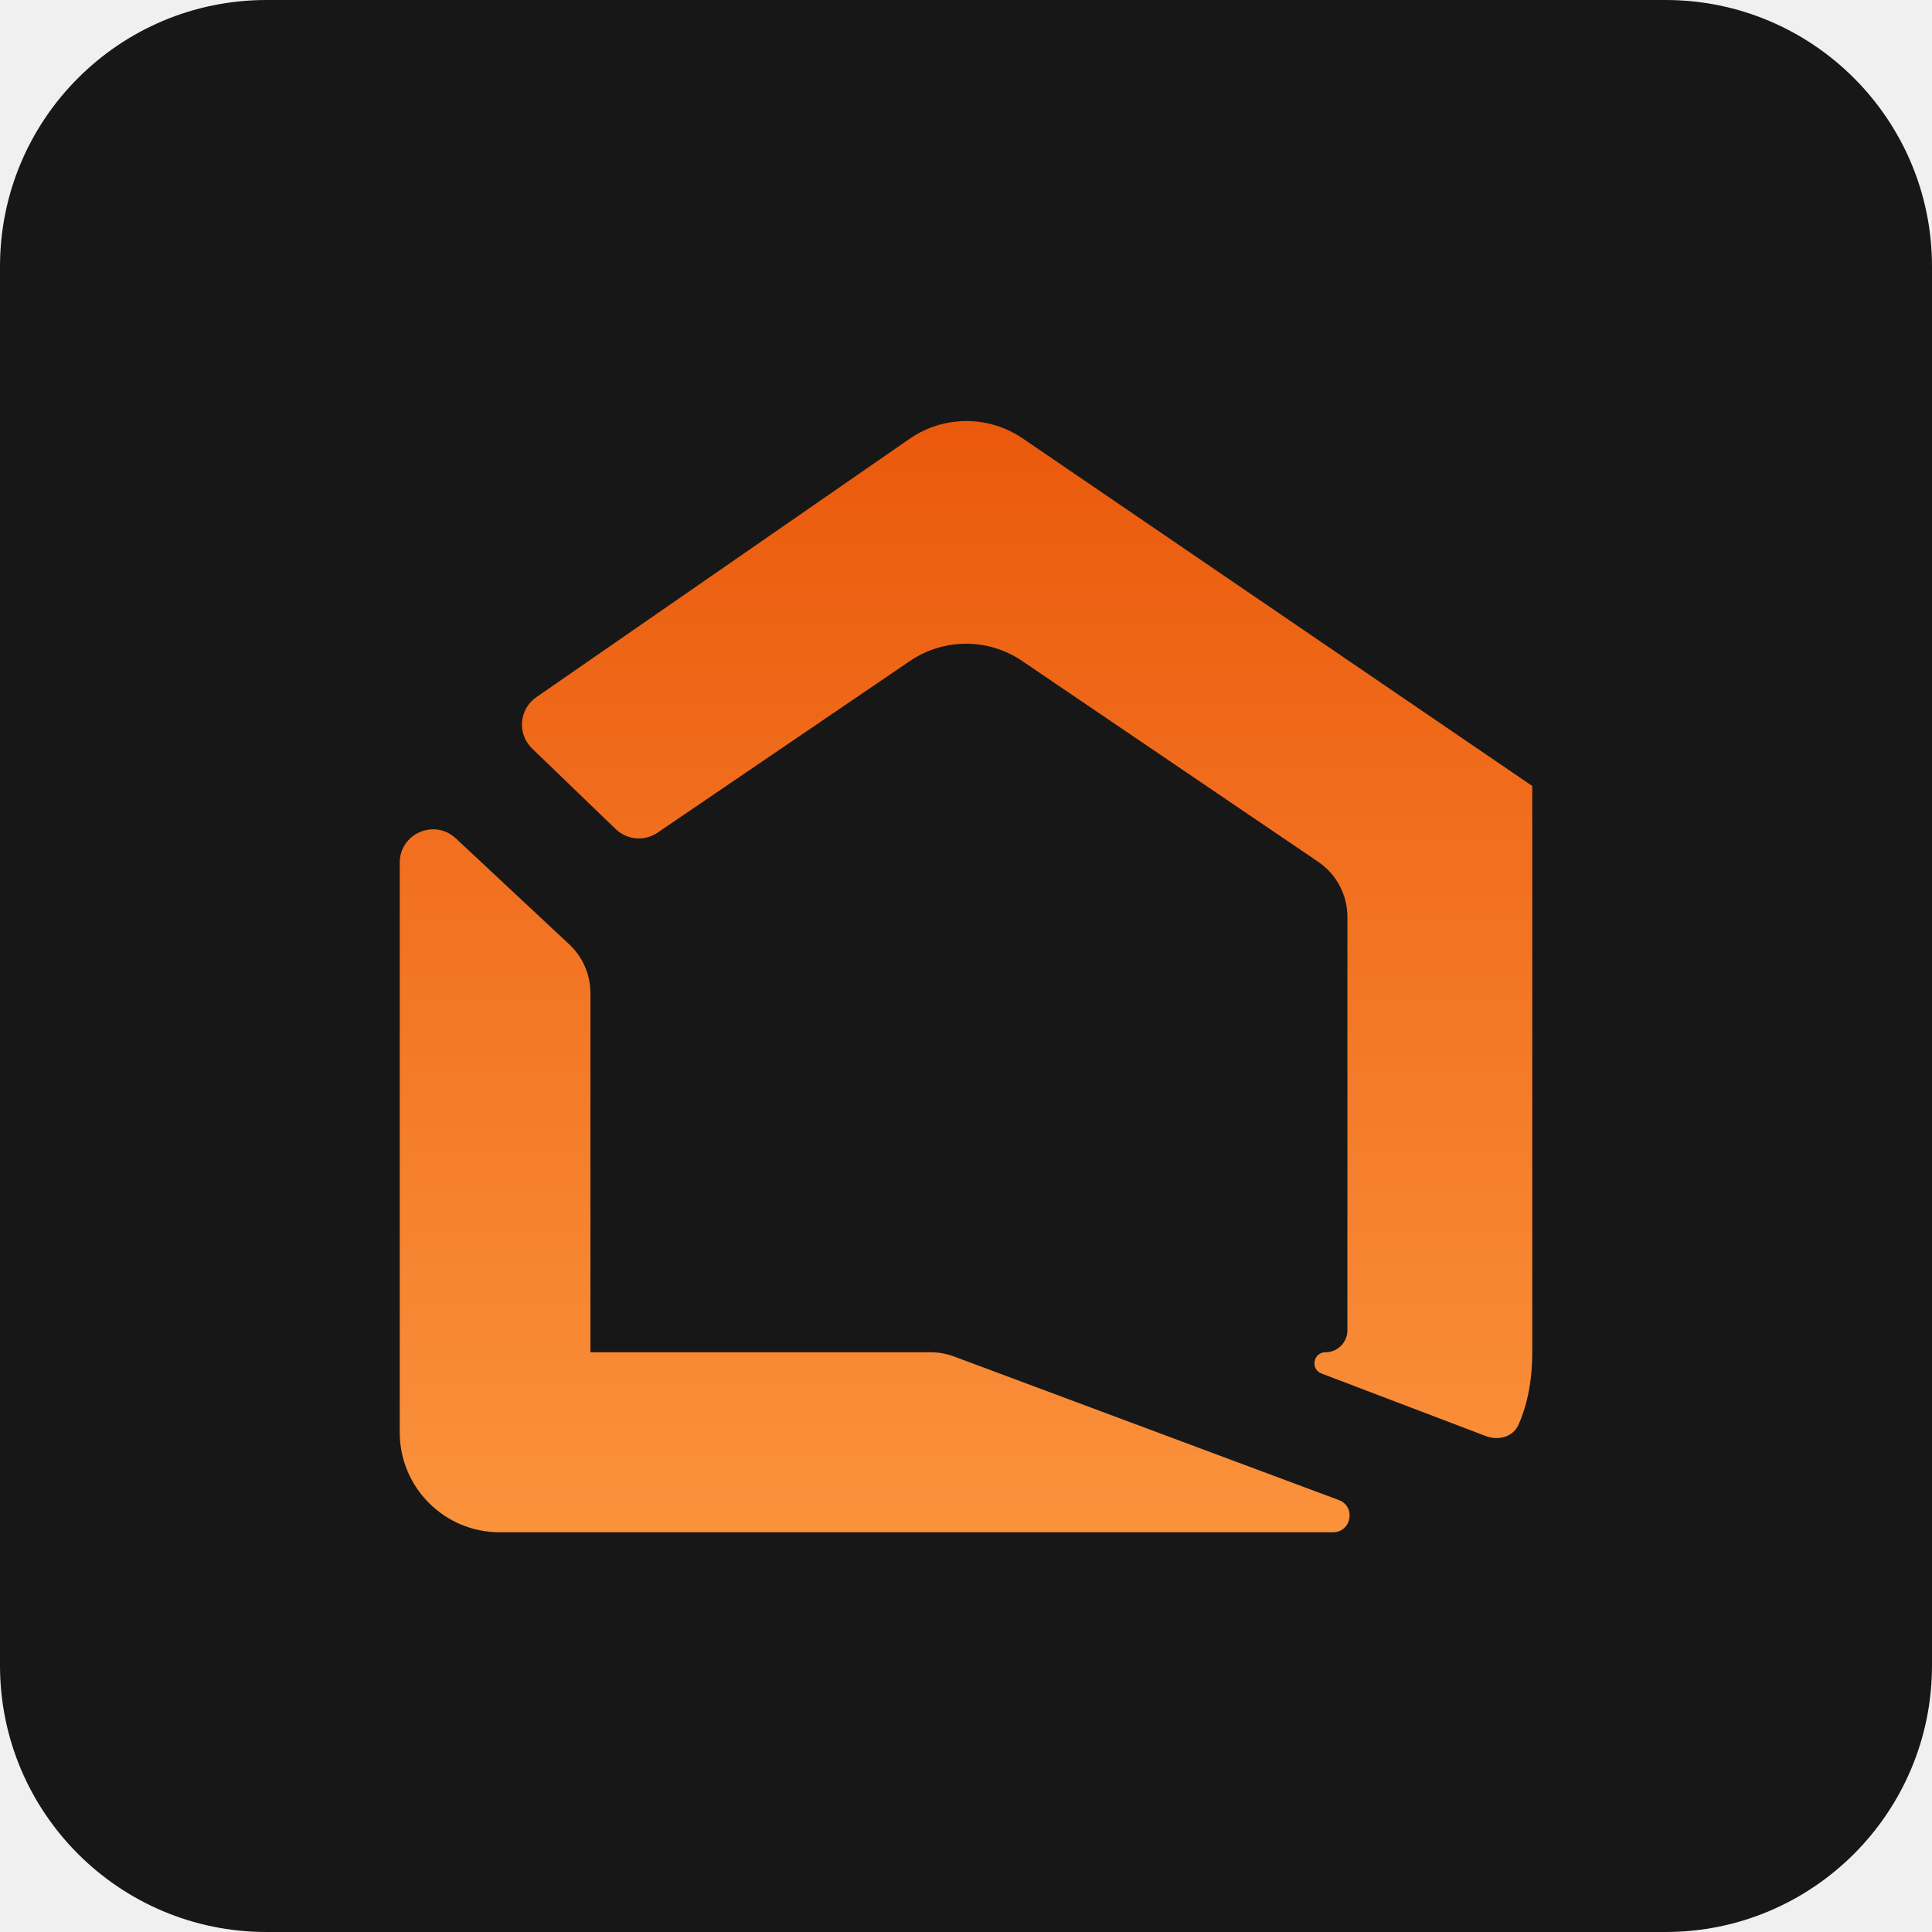
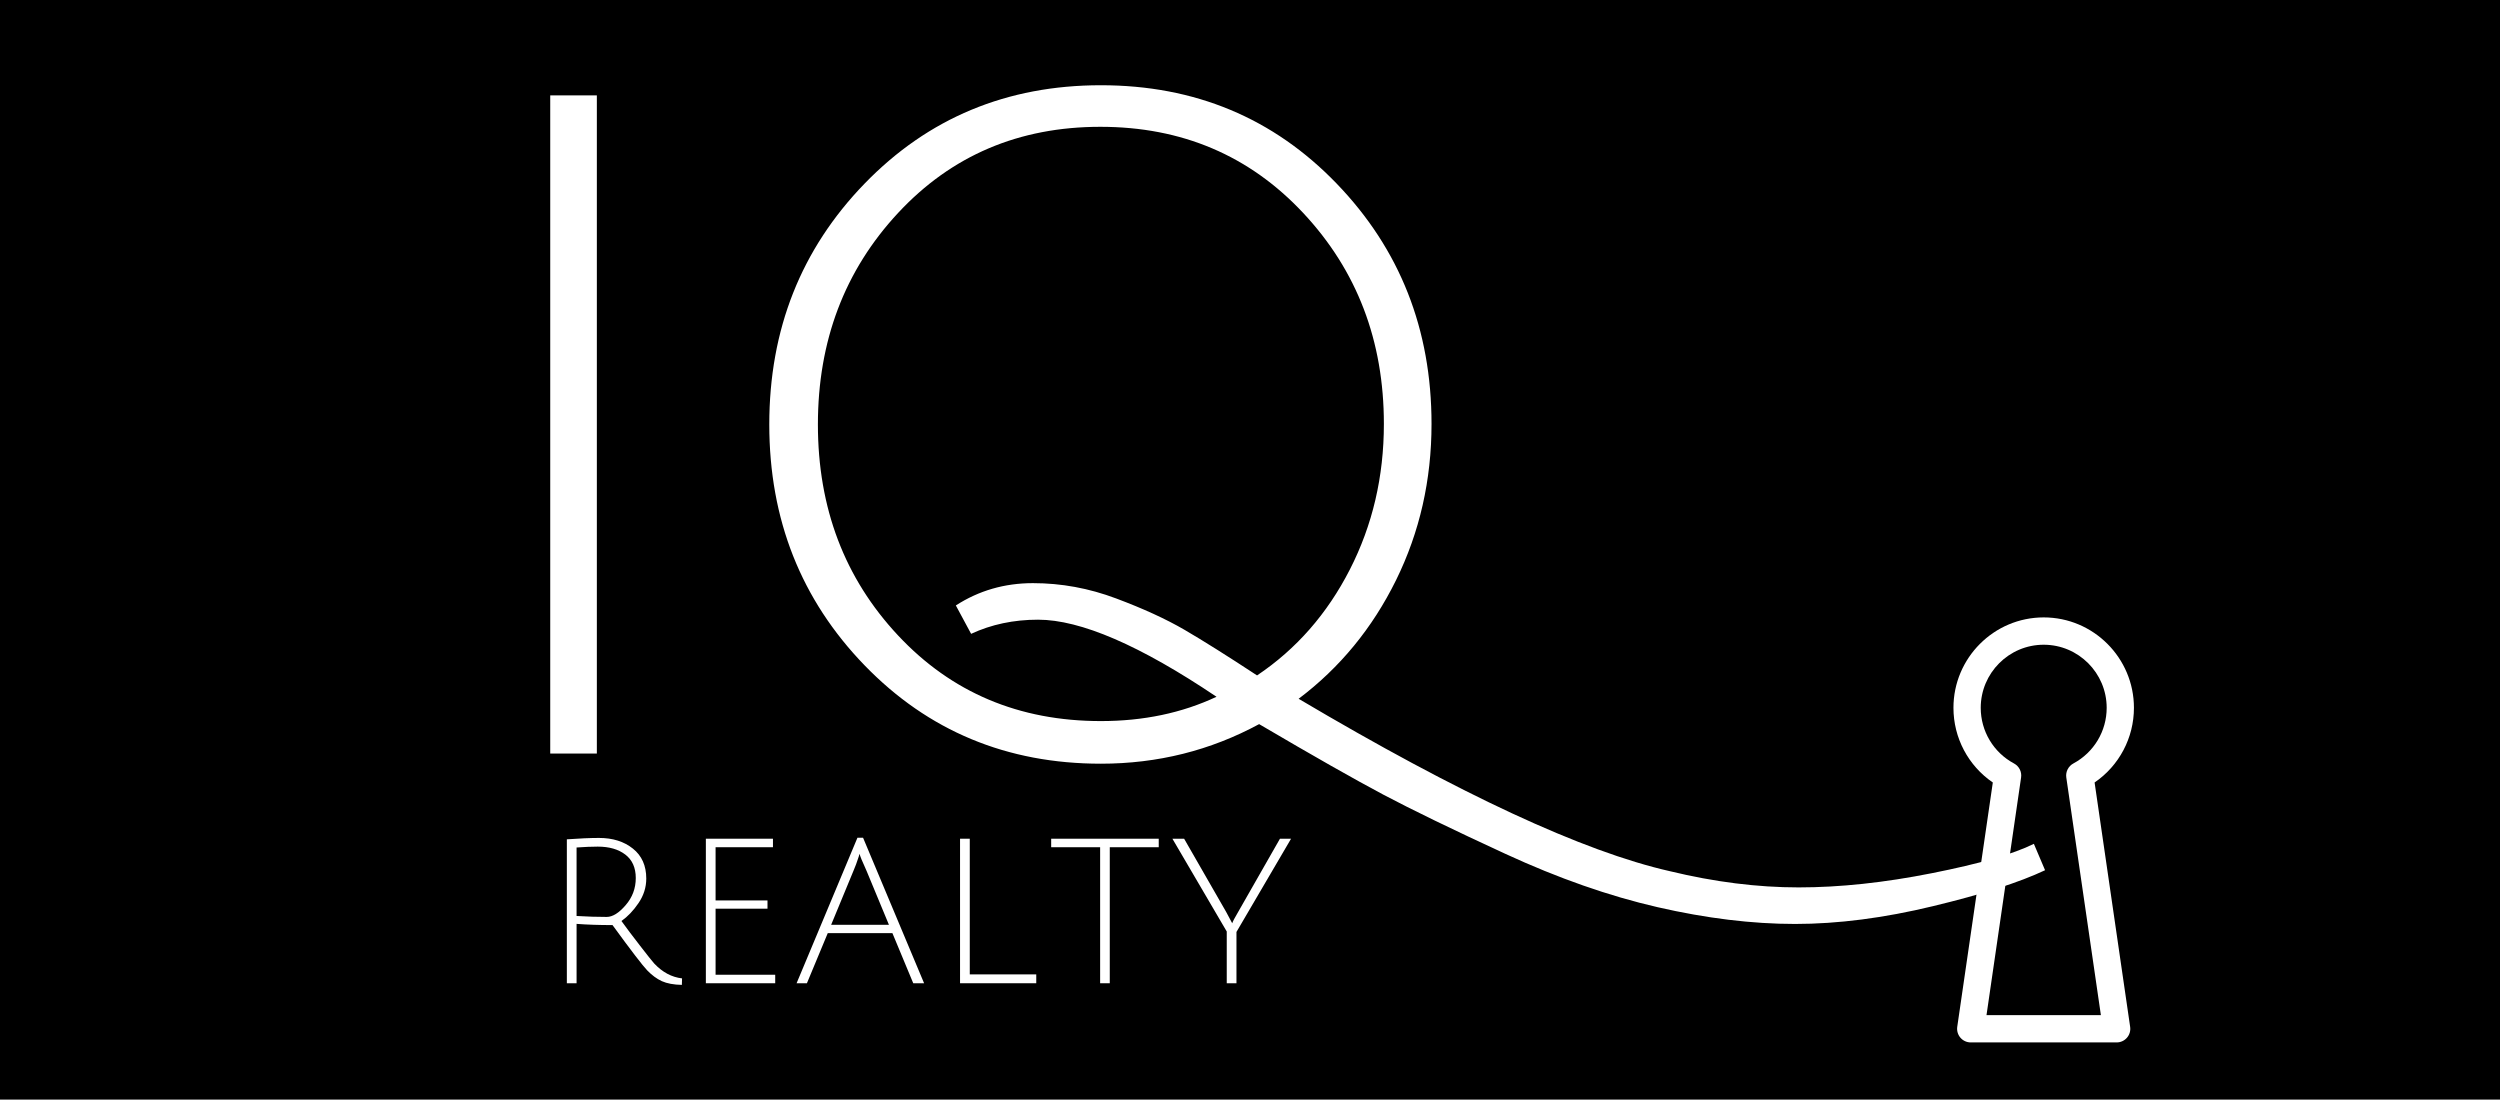
- <svg xmlns="http://www.w3.org/2000/svg" width="58" height="58" viewBox="0 0 58 58" fill="none">
-   <rect width="58" height="58" rx="8" fill="#171717" />
-   <path d="M16.1 20.931C15.581 21.29 15.521 22.035 15.976 22.473L18.484 24.89C18.825 25.218 19.349 25.263 19.74 24.997L27.315 19.845C28.332 19.153 29.669 19.152 30.686 19.843L39.573 25.872C40.122 26.244 40.45 26.864 40.45 27.527V39.936C40.45 40.301 40.155 40.596 39.79 40.596V40.596C39.424 40.596 39.331 41.104 39.673 41.234L44.6 43.11C44.986 43.257 45.42 43.143 45.589 42.766C45.788 42.319 46 41.606 46 40.596V23.596L30.703 13.162C29.677 12.462 28.326 12.467 27.305 13.174L16.1 20.931Z" fill="url(#paint0_linear_707_149)" />
-   <path d="M12 25.898C12 25.024 13.043 24.571 13.683 25.168L17.09 28.351C17.495 28.729 17.725 29.258 17.725 29.812V40.596H27.938C28.177 40.596 28.413 40.639 28.637 40.722L40.191 45.032C40.712 45.226 40.573 46 40.016 46H15C13.343 46 12 44.657 12 43V25.898Z" fill="url(#paint1_linear_707_149)" />
-   <defs>
-     <linearGradient id="paint0_linear_707_149" x1="29" y1="12" x2="29" y2="46" gradientUnits="userSpaceOnUse">
-       <stop stop-color="#EA580B" />
-       <stop offset="1" stop-color="#FB923C" />
-     </linearGradient>
-     <linearGradient id="paint1_linear_707_149" x1="29" y1="12" x2="29" y2="46" gradientUnits="userSpaceOnUse">
-       <stop stop-color="#EA580B" />
-       <stop offset="1" stop-color="#FB923C" />
-     </linearGradient>
-   </defs>
+ <svg xmlns="http://www.w3.org/2000/svg" xmlns:xlink="http://www.w3.org/1999/xlink" version="1.1" id="Layer_1" x="0px" y="0px" width="600px" height="263.896px" viewBox="-50 118.052 600 263.896" enable-background="new -50 118.052 600 263.896" xml:space="preserve">
+   <rect x="-50" y="-50" display="none" fill="#FFFFFF" width="600" height="600" />
+   <rect x="-50" y="-50" display="none" width="600" height="600" />
+   <rect x="-50" y="-50" display="none" fill="#FFFFFF" width="600" height="600" />
+   <rect x="-50" y="118.052" width="600" height="263.896" />
+   <g transform="translate(39.63586, 224.1769)">
+     <g>
+       <path fill="#FFFFFF" d="M42.42,74.726V-83.233h11.188V74.726H42.42z" />
+     </g>
+   </g>
+   <g transform="translate(86.36285, 224.1769)">
+     <g>
+       <path fill="#FFFFFF" d="M127.85,77.164c-22.558,0-41.459-7.865-56.709-23.604    c-15.25-15.75-22.875-35.021-22.875-57.812c0-22.803,7.625-42.073,22.875-57.812    c15.25-15.734,34.151-23.604,56.709-23.604c22.552,0,41.416,7.87,56.583,23.604    c15.177,15.739,22.771,34.969,22.771,57.688c0,13.474-2.844,25.974-8.521,37.5    c-5.683,11.516-13.474,21-23.375,28.458c38.625,22.875,68.317,36.667,89.083,41.375    c10.709,2.594,21.011,3.896,30.917,3.896c9.901,0,20.567-1.141,32-3.417    c11.442-2.266,19.594-4.614,24.458-7.042l2.688,6.334    c-6.166,2.916-15.135,5.791-26.896,8.625c-11.766,2.844-22.802,4.271-33.104,4.271    c-10.307,0-21.302-1.344-32.979-4.021c-11.683-2.683-23.854-6.948-36.521-12.792    c-12.656-5.833-22.432-10.578-29.333-14.229c-6.891-3.656-16.823-9.291-29.792-16.917    C154.132,73.997,141.475,77.164,127.85,77.164z M127.725-75.691    c-19.558,0-35.745,6.896-48.562,20.688c-12.823,13.791-19.229,30.708-19.229,50.75    c0,20.041,6.406,36.916,19.229,50.625c12.817,13.708,29.047,20.562,48.688,20.562    c10.219,0,19.469-1.943,27.75-5.834c-18.334-12.333-32.615-18.5-42.834-18.5    c-5.849,0-11.203,1.136-16.062,3.396l-3.666-6.812c5.525-3.568,11.692-5.354,18.5-5.354    c6.817,0,13.469,1.224,19.958,3.667c6.5,2.432,11.979,4.947,16.438,7.541    c4.458,2.6,10.255,6.245,17.396,10.938c9.417-6.317,16.839-14.791,22.271-25.416    c5.442-10.636,8.166-22.281,8.166-34.938c0-19.959-6.453-36.834-19.354-50.625    C163.507-68.795,147.277-75.691,127.725-75.691z" />
+     </g>
+   </g>
+   <g>
+     <defs>
+       <rect id="SVGID_1_" x="382.365" y="257.948" width="117.636" height="124" />
+     </defs>
+     <clipPath id="SVGID_2_">
+       <use xlink:href="#SVGID_1_" overflow="visible" />
+     </clipPath>
+     <path clip-path="url(#SVGID_2_)" fill="#FFFFFF" d="M426.76,361.682h27.453l-8.302-57.031   c-0.198-1.364,0.479-2.708,1.692-3.364c4.933-2.641,8-7.761,8-13.359   c0-8.35-6.781-15.141-15.114-15.141s-15.114,6.791-15.114,15.141   c0,5.599,3.062,10.719,7.994,13.359c1.219,0.656,1.896,2,1.693,3.364L426.76,361.682z    M458,368.234h-35.021c-0.953,0-1.854-0.411-2.474-1.13   c-0.625-0.719-0.901-1.677-0.766-2.62l8.536-58.635   c-5.88-4.016-9.447-10.693-9.447-17.922c0-11.964,9.719-21.698,21.661-21.698   s21.656,9.734,21.656,21.698c0,7.229-3.567,13.906-9.442,17.922l8.531,58.635   c0.141,0.943-0.136,1.901-0.761,2.62   C459.854,367.823,458.948,368.234,458,368.234z M361.328,34.953   c-7.776,0-14.104,6.344-14.104,14.131v340.447c0,7.792,6.328,14.131,14.104,14.131   h158.322c7.776,0,14.1-6.339,14.1-14.131V168.256H460.865   c-11.906,7.406-26.349,7.817-38.839,1.057c-12.703-6.869-20.286-19.609-20.286-34.072   c0-14.464,7.589-27.209,20.292-34.084c12.484-6.755,26.927-6.338,38.833,1.068   h72.886v-53.141c0-7.787-6.323-14.131-14.1-14.131H361.328z M519.651,410.219   H361.328c-11.386,0-20.646-9.281-20.646-20.688V49.084   c0-11.406,9.261-20.683,20.646-20.683h158.322c11.381,0,20.646,9.276,20.646,20.683   v56.416c0,1.812-1.464,3.276-3.271,3.276h-77.119c-0.636,0-1.261-0.183-1.792-0.536   c-10.016-6.573-22.344-7.068-32.974-1.312c-10.553,5.713-16.854,16.297-16.854,28.312   s6.297,22.594,16.849,28.307c10.636,5.756,22.964,5.266,32.979-1.312   c0.531-0.349,1.156-0.531,1.792-0.531h77.119c1.808,0,3.271,1.464,3.271,3.276   v224.552C540.297,400.937,531.031,410.219,519.651,410.219" />
+   </g>
+   <g transform="translate(59.73557, 265.5239)">
+     <g>
+       <path fill="#FFFFFF" d="M26.308,88.508V53.966c3.067-0.219,5.636-0.333,7.708-0.333    c3.303,0,6.021,0.854,8.146,2.562c2.135,1.698,3.208,4.094,3.208,7.188    c0,2.099-0.62,4.058-1.854,5.875c-1.224,1.808-2.594,3.245-4.104,4.312    c1.192,1.656,2.672,3.62,4.438,5.896c1.76,2.281,2.9,3.709,3.416,4.292    c1.969,2.099,4.198,3.292,6.688,3.583l-0.041,1.562    c-1.975-0.041-3.578-0.344-4.812-0.896c-1.225-0.567-2.396-1.438-3.521-2.604    c-1.114-1.166-3.885-4.781-8.312-10.854c-3.166,0-6.041-0.094-8.625-0.292v14.25H26.308z     M35.87,72.591c1.417,0,2.927-0.938,4.542-2.812c1.625-1.875,2.438-4.047,2.438-6.521    c0-2.469-0.834-4.344-2.5-5.625c-1.667-1.276-3.875-1.917-6.625-1.917    c-1.448,0-3.141,0.073-5.084,0.209v16.438C31.225,72.519,33.631,72.591,35.87,72.591z    " />
+     </g>
+   </g>
+   <g transform="translate(84.75803, 265.5239)">
+     <g>
+       <path fill="#FFFFFF" d="M34.648,88.508v-34.688h16.104v2.042H36.981v12.771h12.459v1.979    H36.981V86.466h14.312v2.042H34.648z" />
+     </g>
+   </g>
+   <g transform="translate(105.307, 265.5239)">
+     <g>
+       <path fill="#FFFFFF" d="M43.352,76.488l-5,12.021h-2.479L50.477,53.591h1.354l14.646,34.917    h-2.604l-5-12.021H43.352z M51.019,57.466c-0.042,0.031-0.115,0.225-0.209,0.584    c-0.447,1.391-0.885,2.572-1.312,3.541l-5.333,12.896h13.875l-5.333-12.854    C51.582,59.175,51.019,57.789,51.019,57.466z" />
+     </g>
+   </g>
+   <g transform="translate(130.5113, 265.5239)">
+     <g>
+       <path fill="#FFFFFF" d="M49.9,88.508v-34.688h2.333v32.562H68.191v2.125H49.9z" />
+     </g>
+   </g>
+   <g transform="translate(150.9149, 265.5239)">
+     <g>
+       <path fill="#FFFFFF" d="M63.118,55.863h-11.75v-2.042h25.812v2.042h-11.75v32.646h-2.312V55.863z" />
+     </g>
+   </g>
+   <g transform="translate(172.955, 265.5239)">
+     <g>
+       <path fill="#FFFFFF" d="M73.797,88.508h-2.333V76.091L58.422,53.821h2.812l10.084,17.562    c0.583,1.042,1.067,1.953,1.458,2.729c0.136-0.428,0.594-1.303,1.375-2.625    l10.083-17.667h2.667l-13.104,22.375V88.508z" />
+     </g>
+   </g>
</svg>
